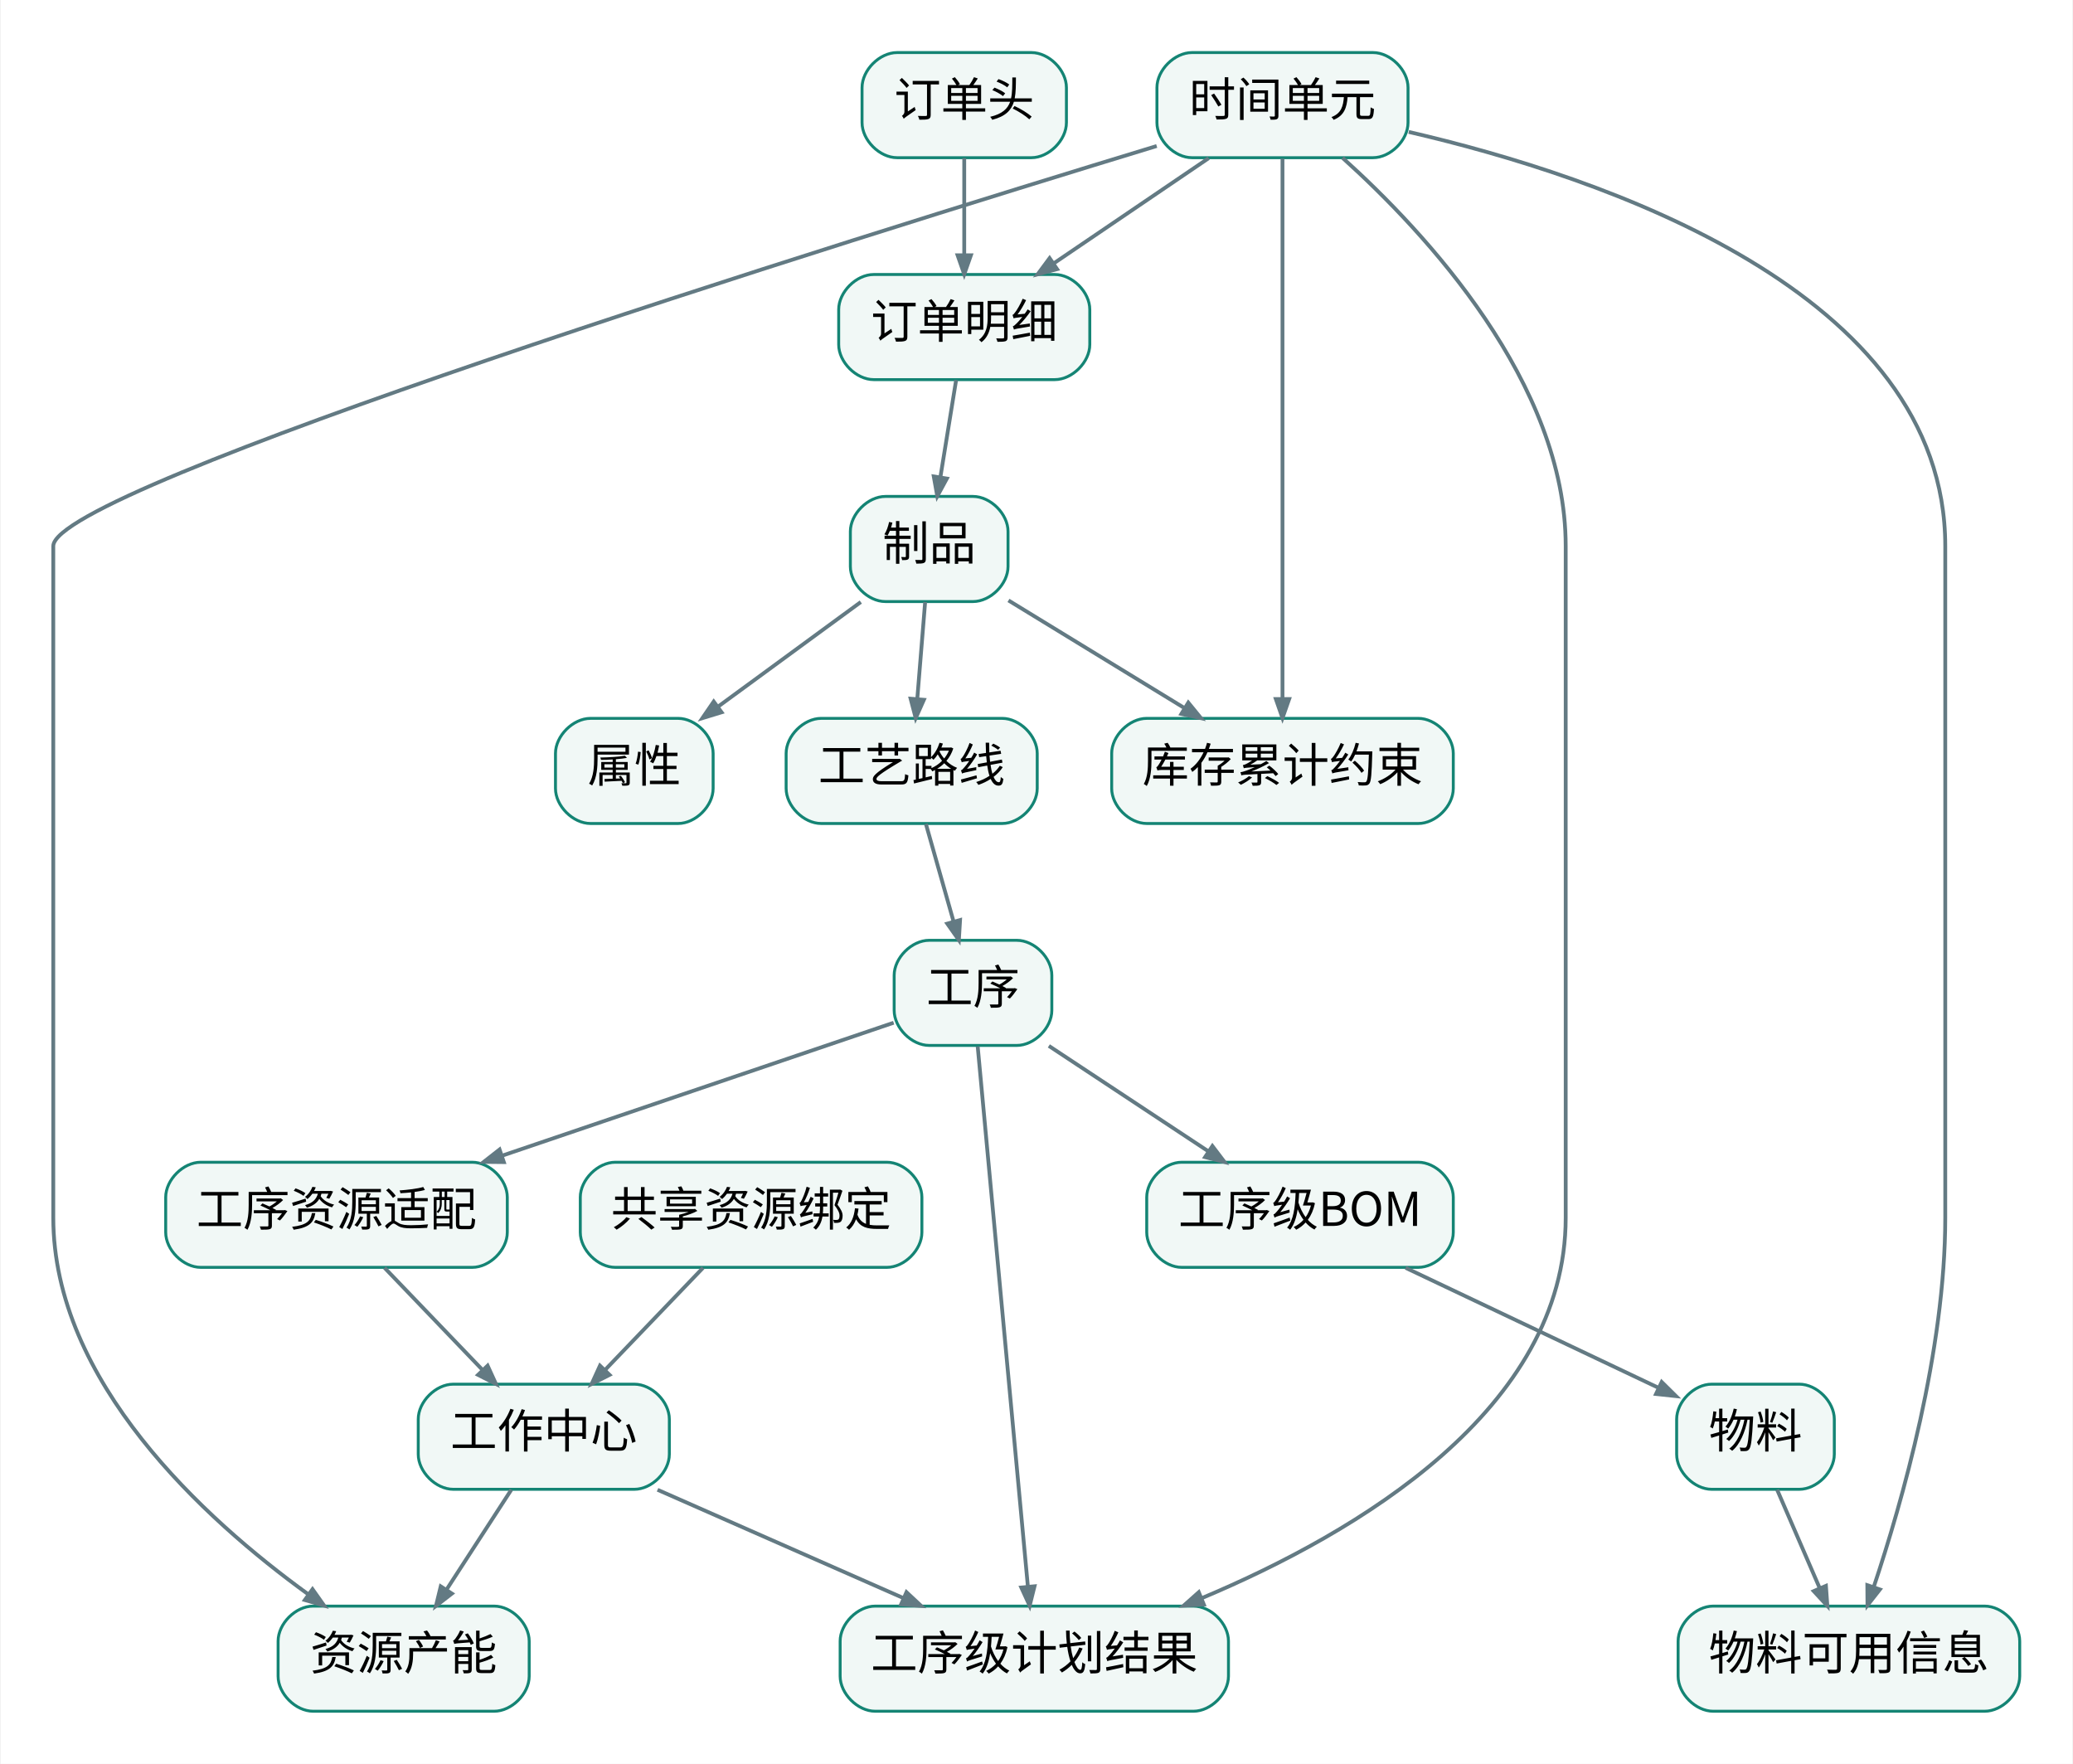
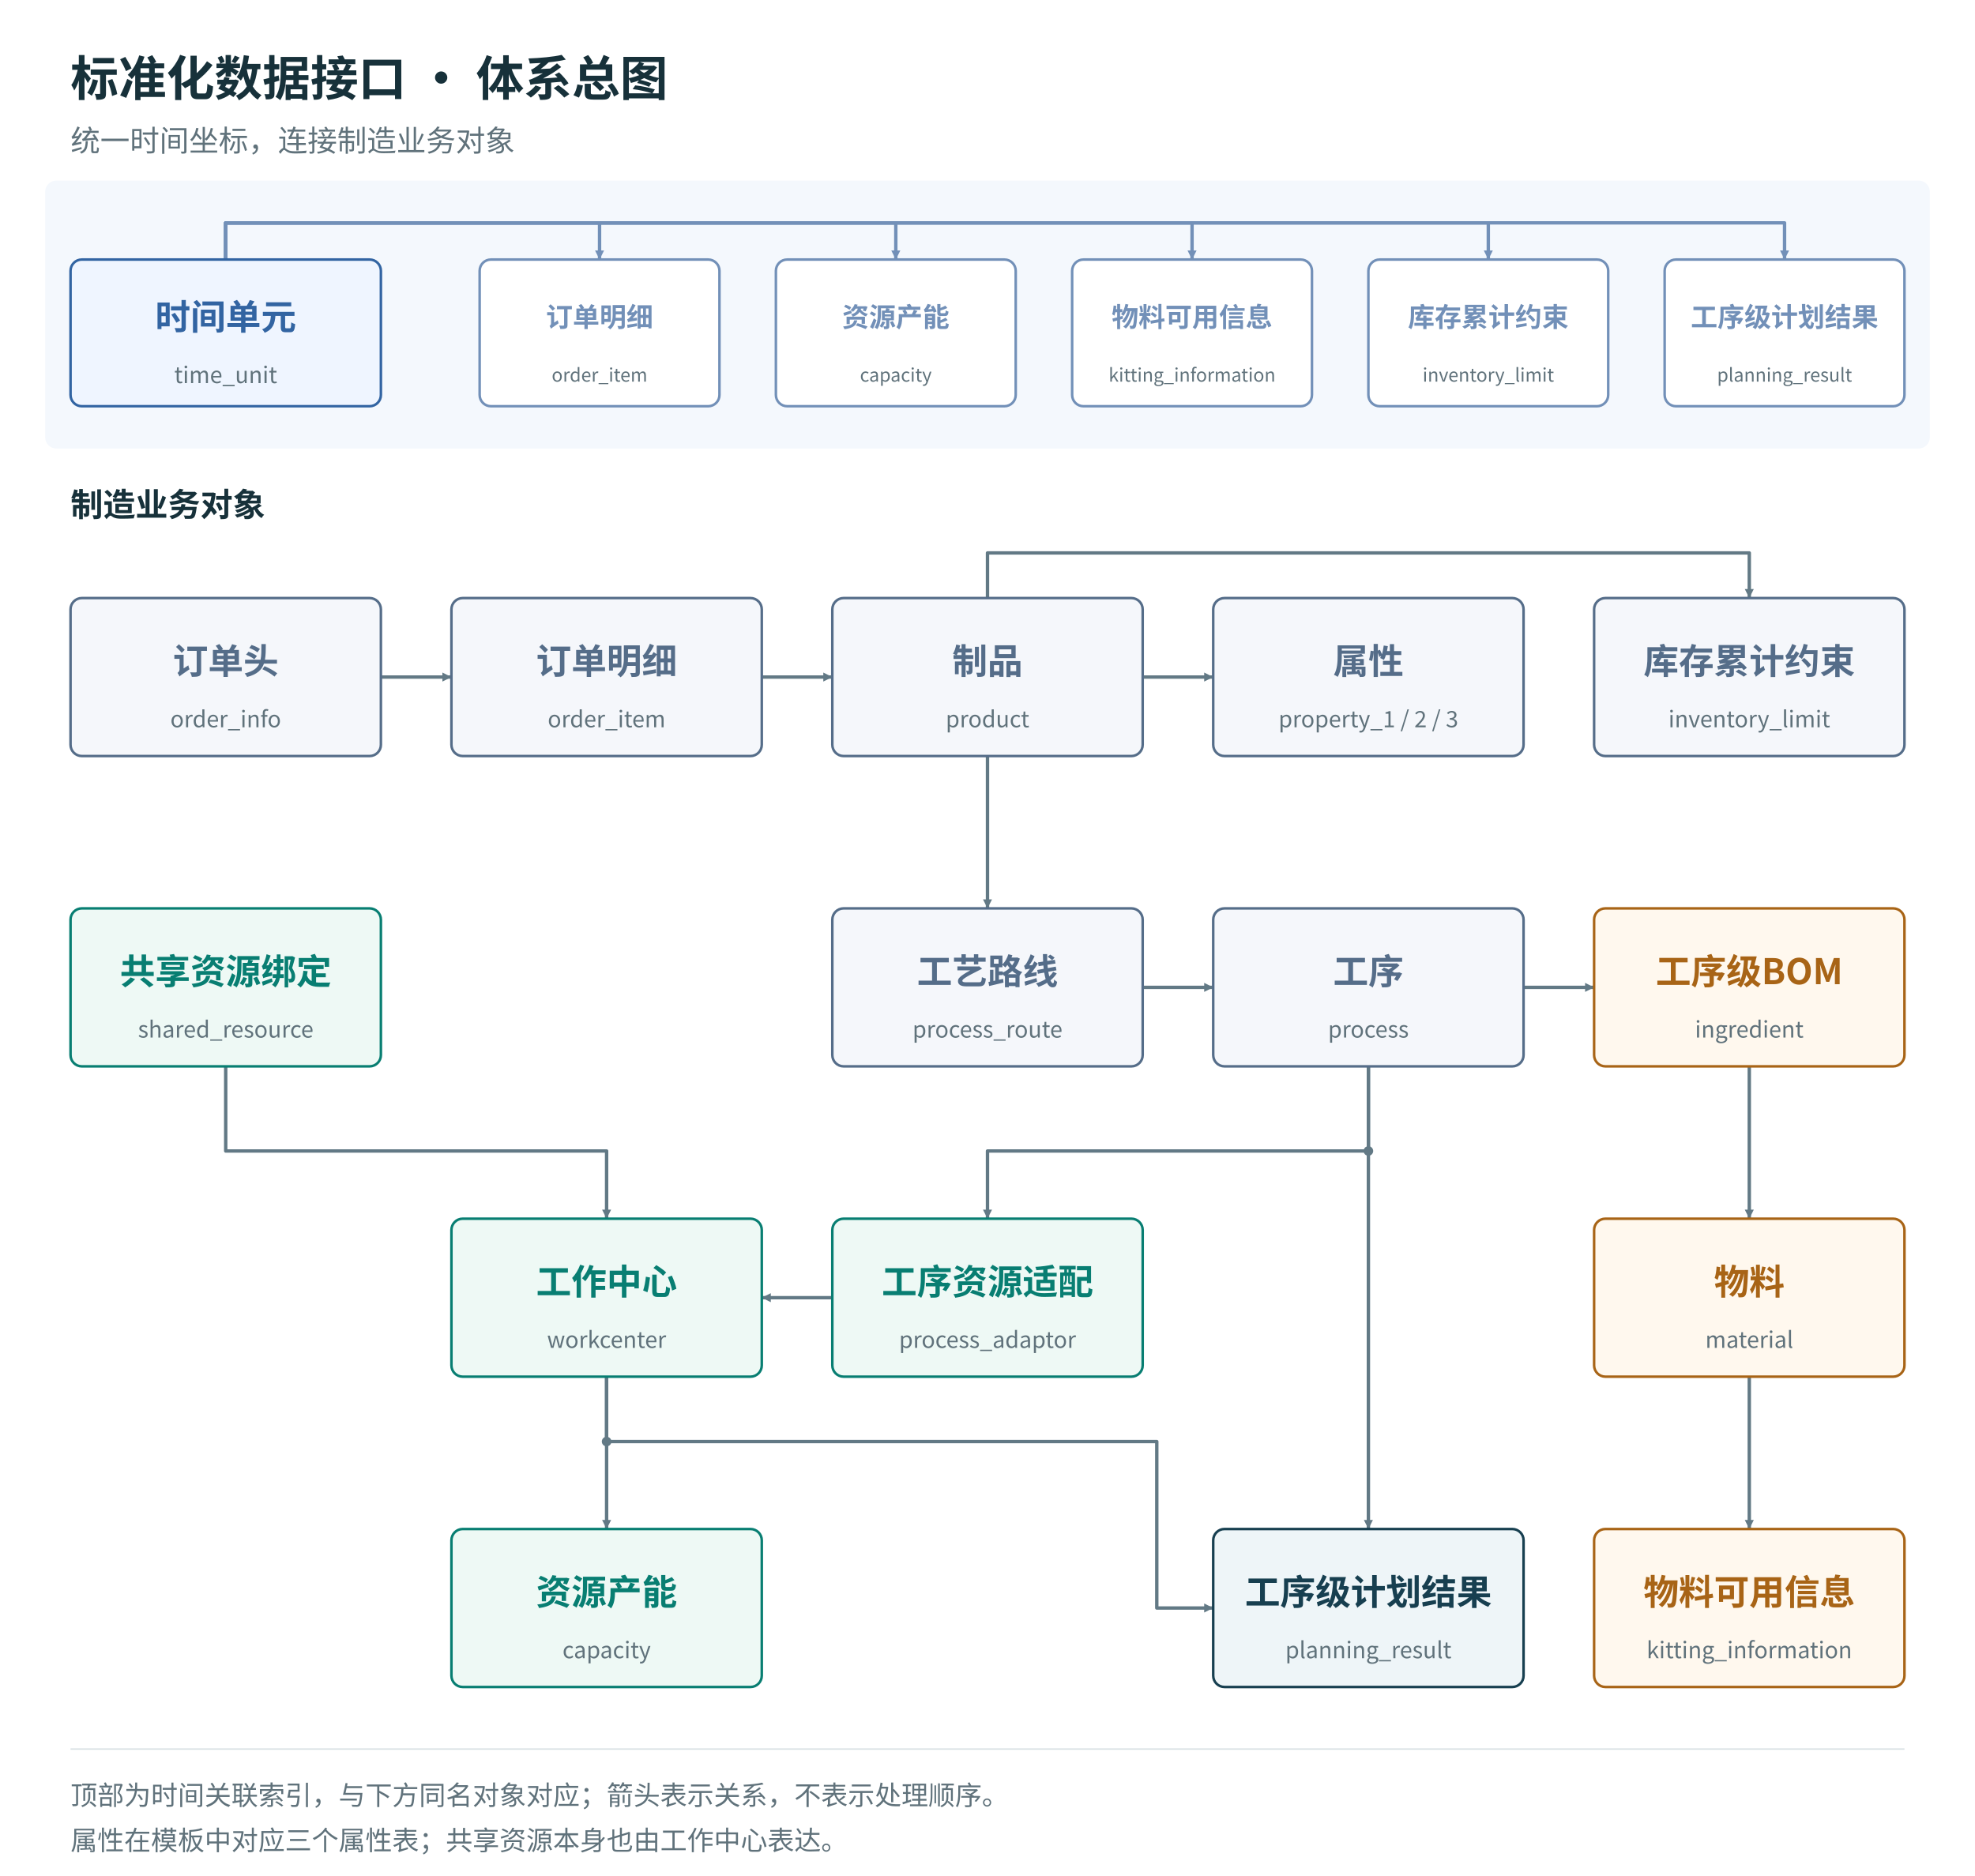
- <svg xmlns="http://www.w3.org/2000/svg" width="710pt" height="604pt" viewBox="0.00 0.00 709.50 604.00">
-   <g id="graph0" class="graph" transform="scale(1 1) rotate(0) translate(18 586)">
-     <polygon fill="white" stroke="transparent" points="-18,18 -18,-586 691.5,-586 691.5,18 -18,18" />
-     <g id="node1" class="node">
-       <path fill="#f1f8f6" stroke="#148474" d="M452,-568C452,-568 390,-568 390,-568 384,-568 378,-562 378,-556 378,-556 378,-544 378,-544 378,-538 384,-532 390,-532 390,-532 452,-532 452,-532 458,-532 464,-538 464,-544 464,-544 464,-556 464,-556 464,-562 458,-568 452,-568" />
-       <text text-anchor="middle" x="421" y="-546.2" font-family="Noto Sans CJK SC" font-size="16.00">时间单元</text>
-     </g>
-     <g id="node2" class="node">
-       <path fill="#f1f8f6" stroke="#148474" d="M343,-492C343,-492 281,-492 281,-492 275,-492 269,-486 269,-480 269,-480 269,-468 269,-468 269,-462 275,-456 281,-456 281,-456 343,-456 343,-456 349,-456 355,-462 355,-468 355,-468 355,-480 355,-480 355,-486 349,-492 343,-492" />
-       <text text-anchor="middle" x="312" y="-470.2" font-family="Noto Sans CJK SC" font-size="16.00">订单明细</text>
-     </g>
-     <g id="edge1" class="edge">
-       <path fill="none" stroke="#637a83" stroke-width="1.3" d="M395.72,-531.84C379.9,-521.1 359.41,-507.19 342.67,-495.82" />
-       <polygon fill="#637a83" stroke="#637a83" stroke-width="1.3" points="343.8,-493.84 337.14,-492.07 341.24,-497.6 343.8,-493.84" />
-     </g>
-     <g id="node3" class="node">
-       <path fill="#f1f8f6" stroke="#148474" d="M151,-36C151,-36 89,-36 89,-36 83,-36 77,-30 77,-24 77,-24 77,-12 77,-12 77,-6 83,0 89,0 89,0 151,0 151,0 157,0 163,-6 163,-12 163,-12 163,-24 163,-24 163,-30 157,-36 151,-36" />
-       <text text-anchor="middle" x="120" y="-14.2" font-family="Noto Sans CJK SC" font-size="16.00">资源产能</text>
-     </g>
-     <g id="edge2" class="edge">
-       <path fill="none" stroke="#637a83" stroke-width="1.3" d="M377.92,-536C270.63,-503.32 0,-418.91 0,-399 0,-399 0,-399 0,-169 0,-112.97 51.69,-65.88 87.22,-40.12" />
-       <polygon fill="#637a83" stroke="#637a83" stroke-width="1.3" points="88.79,-41.79 92.77,-36.17 86.15,-38.09 88.79,-41.79" />
-     </g>
-     <g id="node4" class="node">
-       <path fill="#f1f8f6" stroke="#148474" d="M661.5,-36C661.5,-36 568.5,-36 568.5,-36 562.5,-36 556.5,-30 556.5,-24 556.5,-24 556.5,-12 556.5,-12 556.5,-6 562.5,0 568.5,0 568.5,0 661.5,0 661.5,0 667.5,0 673.5,-6 673.5,-12 673.5,-12 673.5,-24 673.5,-24 673.5,-30 667.5,-36 661.5,-36" />
-       <text text-anchor="middle" x="615" y="-14.2" font-family="Noto Sans CJK SC" font-size="16.00">物料可用信息</text>
-     </g>
-     <g id="edge3" class="edge">
-       <path fill="none" stroke="#637a83" stroke-width="1.3" d="M464.23,-540.83C530.09,-525.59 648,-486.15 648,-399 648,-399 648,-399 648,-169 648,-123.39 633.27,-71.76 623.49,-42.52" />
-       <polygon fill="#637a83" stroke="#637a83" stroke-width="1.3" points="625.61,-41.7 621.36,-36.28 621.31,-43.17 625.61,-41.7" />
-     </g>
-     <g id="node5" class="node">
-       <path fill="#f1f8f6" stroke="#148474" d="M467.5,-340C467.5,-340 374.5,-340 374.5,-340 368.5,-340 362.5,-334 362.5,-328 362.5,-328 362.5,-316 362.5,-316 362.5,-310 368.5,-304 374.5,-304 374.5,-304 467.5,-304 467.5,-304 473.5,-304 479.5,-310 479.5,-316 479.5,-316 479.5,-328 479.5,-328 479.5,-334 473.5,-340 467.5,-340" />
-       <text text-anchor="middle" x="421" y="-318.2" font-family="Noto Sans CJK SC" font-size="16.00">库存累计约束</text>
-     </g>
-     <g id="edge4" class="edge">
-       <path fill="none" stroke="#637a83" stroke-width="1.3" d="M421,-531.64C421,-491.53 421,-392.36 421,-346.7" />
-       <polygon fill="#637a83" stroke="#637a83" stroke-width="1.3" points="423.28,-346.61 421,-340.11 418.73,-346.61 423.28,-346.61" />
-     </g>
-     <g id="node6" class="node">
-       <path fill="#f1f8f6" stroke="#148474" d="M390.5,-36C390.5,-36 281.5,-36 281.5,-36 275.5,-36 269.5,-30 269.5,-24 269.5,-24 269.5,-12 269.5,-12 269.5,-6 275.5,0 281.5,0 281.5,0 390.5,0 390.5,0 396.5,0 402.5,-6 402.5,-12 402.5,-12 402.5,-24 402.5,-24 402.5,-30 396.5,-36 390.5,-36" />
-       <text text-anchor="middle" x="336" y="-14.2" font-family="Noto Sans CJK SC" font-size="16.00">工序级计划结果</text>
-     </g>
-     <g id="edge5" class="edge">
-       <path fill="none" stroke="#637a83" stroke-width="1.3" d="M441.57,-531.95C470.04,-506.3 518,-454.82 518,-399 518,-399 518,-399 518,-169 518,-103.36 446.62,-61.1 393.26,-38.69" />
-       <polygon fill="#637a83" stroke="#637a83" stroke-width="1.3" points="394.06,-36.55 387.18,-36.18 392.33,-40.76 394.06,-36.55" />
-     </g>
-     <g id="node8" class="node">
-       <path fill="#f1f8f6" stroke="#148474" d="M315,-416C315,-416 285,-416 285,-416 279,-416 273,-410 273,-404 273,-404 273,-392 273,-392 273,-386 279,-380 285,-380 285,-380 315,-380 315,-380 321,-380 327,-386 327,-392 327,-392 327,-404 327,-404 327,-410 321,-416 315,-416" />
-       <text text-anchor="middle" x="300" y="-394.2" font-family="Noto Sans CJK SC" font-size="16.00">制品</text>
-     </g>
-     <g id="edge7" class="edge">
-       <path fill="none" stroke="#637a83" stroke-width="1.3" d="M309.22,-455.84C307.61,-445.94 305.57,-433.35 303.82,-422.53" />
-       <polygon fill="#637a83" stroke="#637a83" stroke-width="1.3" points="306.05,-422.12 302.77,-416.07 301.56,-422.85 306.05,-422.12" />
-     </g>
-     <g id="node7" class="node">
-       <path fill="#f1f8f6" stroke="#148474" d="M335,-568C335,-568 289,-568 289,-568 283,-568 277,-562 277,-556 277,-556 277,-544 277,-544 277,-538 283,-532 289,-532 289,-532 335,-532 335,-532 341,-532 347,-538 347,-544 347,-544 347,-556 347,-556 347,-562 341,-568 335,-568" />
-       <text text-anchor="middle" x="312" y="-546.2" font-family="Noto Sans CJK SC" font-size="16.00">订单头</text>
-     </g>
-     <g id="edge6" class="edge">
-       <path fill="none" stroke="#637a83" stroke-width="1.3" d="M312,-531.84C312,-522.03 312,-509.58 312,-498.84" />
-       <polygon fill="#637a83" stroke="#637a83" stroke-width="1.3" points="314.28,-498.57 312,-492.07 309.73,-498.57 314.28,-498.57" />
-     </g>
-     <g id="edge10" class="edge">
-       <path fill="none" stroke="#637a83" stroke-width="1.3" d="M327.15,-380.39C344.96,-369.5 368.37,-355.18 387.36,-343.57" />
-       <polygon fill="#637a83" stroke="#637a83" stroke-width="1.3" points="388.74,-345.4 393.1,-340.06 386.36,-341.52 388.74,-345.4" />
-     </g>
-     <g id="node9" class="node">
-       <path fill="#f1f8f6" stroke="#148474" d="M214,-340C214,-340 184,-340 184,-340 178,-340 172,-334 172,-328 172,-328 172,-316 172,-316 172,-310 178,-304 184,-304 184,-304 214,-304 214,-304 220,-304 226,-310 226,-316 226,-316 226,-328 226,-328 226,-334 220,-340 214,-340" />
-       <text text-anchor="middle" x="199" y="-318.2" font-family="Noto Sans CJK SC" font-size="16.00">属性</text>
-     </g>
-     <g id="edge8" class="edge">
-       <path fill="none" stroke="#637a83" stroke-width="1.3" d="M276.57,-379.84C262.04,-369.19 243.26,-355.43 227.82,-344.12" />
-       <polygon fill="#637a83" stroke="#637a83" stroke-width="1.3" points="228.89,-342.08 222.3,-340.07 226.2,-345.75 228.89,-342.08" />
-     </g>
-     <g id="node10" class="node">
-       <path fill="#f1f8f6" stroke="#148474" d="M325,-340C325,-340 263,-340 263,-340 257,-340 251,-334 251,-328 251,-328 251,-316 251,-316 251,-310 257,-304 263,-304 263,-304 325,-304 325,-304 331,-304 337,-310 337,-316 337,-316 337,-328 337,-328 337,-334 331,-340 325,-340" />
-       <text text-anchor="middle" x="294" y="-318.2" font-family="Noto Sans CJK SC" font-size="16.00">工艺路线</text>
-     </g>
-     <g id="edge9" class="edge">
-       <path fill="none" stroke="#637a83" stroke-width="1.3" d="M298.61,-379.84C297.81,-370.03 296.8,-357.58 295.93,-346.84" />
-       <polygon fill="#637a83" stroke="#637a83" stroke-width="1.3" points="298.18,-346.36 295.38,-340.07 293.64,-346.73 298.18,-346.36" />
-     </g>
-     <g id="node11" class="node">
-       <path fill="#f1f8f6" stroke="#148474" d="M330,-264C330,-264 300,-264 300,-264 294,-264 288,-258 288,-252 288,-252 288,-240 288,-240 288,-234 294,-228 300,-228 300,-228 330,-228 330,-228 336,-228 342,-234 342,-240 342,-240 342,-252 342,-252 342,-258 336,-264 330,-264" />
-       <text text-anchor="middle" x="315" y="-242.2" font-family="Noto Sans CJK SC" font-size="16.00">工序</text>
-     </g>
-     <g id="edge11" class="edge">
-       <path fill="none" stroke="#637a83" stroke-width="1.3" d="M298.87,-303.84C301.68,-293.94 305.25,-281.35 308.32,-270.53" />
-       <polygon fill="#637a83" stroke="#637a83" stroke-width="1.3" points="310.57,-270.94 310.16,-264.07 306.19,-269.7 310.57,-270.94" />
-     </g>
-     <g id="edge19" class="edge">
-       <path fill="none" stroke="#637a83" stroke-width="1.3" d="M316.61,-227.64C320.34,-187.53 329.56,-88.36 333.8,-42.7" />
-       <polygon fill="#637a83" stroke="#637a83" stroke-width="1.3" points="336.07,-42.79 334.41,-36.11 331.54,-42.37 336.07,-42.79" />
-     </g>
-     <g id="node12" class="node">
-       <path fill="#f1f8f6" stroke="#148474" d="M143.5,-188C143.5,-188 50.5,-188 50.5,-188 44.5,-188 38.5,-182 38.5,-176 38.5,-176 38.5,-164 38.5,-164 38.5,-158 44.5,-152 50.5,-152 50.5,-152 143.5,-152 143.5,-152 149.5,-152 155.5,-158 155.5,-164 155.5,-164 155.5,-176 155.5,-176 155.5,-182 149.5,-188 143.5,-188" />
-       <text text-anchor="middle" x="97" y="-166.2" font-family="Noto Sans CJK SC" font-size="16.00">工序资源适配</text>
-     </g>
-     <g id="edge12" class="edge">
-       <path fill="none" stroke="#637a83" stroke-width="1.3" d="M287.83,-235.78C254.43,-224.44 196.88,-204.9 153.69,-190.24" />
-       <polygon fill="#637a83" stroke="#637a83" stroke-width="1.3" points="154.31,-188.05 147.43,-188.12 152.85,-192.36 154.31,-188.05" />
-     </g>
-     <g id="node15" class="node">
-       <path fill="#f1f8f6" stroke="#148474" d="M467.5,-188C467.5,-188 386.5,-188 386.5,-188 380.5,-188 374.5,-182 374.5,-176 374.5,-176 374.5,-164 374.5,-164 374.5,-158 380.5,-152 386.5,-152 386.5,-152 467.5,-152 467.5,-152 473.5,-152 479.5,-158 479.5,-164 479.5,-164 479.5,-176 479.5,-176 479.5,-182 473.5,-188 467.5,-188" />
-       <text text-anchor="middle" x="427" y="-166.2" font-family="Noto Sans CJK SC" font-size="16.00">工序级BOM</text>
-     </g>
-     <g id="edge16" class="edge">
-       <path fill="none" stroke="#637a83" stroke-width="1.3" d="M340.98,-227.84C357.23,-217.1 378.28,-203.19 395.49,-191.82" />
-       <polygon fill="#637a83" stroke="#637a83" stroke-width="1.3" points="397,-193.55 401.16,-188.07 394.49,-189.76 397,-193.55" />
-     </g>
-     <g id="node13" class="node">
-       <path fill="#f1f8f6" stroke="#148474" d="M199,-112C199,-112 137,-112 137,-112 131,-112 125,-106 125,-100 125,-100 125,-88 125,-88 125,-82 131,-76 137,-76 137,-76 199,-76 199,-76 205,-76 211,-82 211,-88 211,-88 211,-100 211,-100 211,-106 205,-112 199,-112" />
-       <text text-anchor="middle" x="168" y="-90.2" font-family="Noto Sans CJK SC" font-size="16.00">工作中心</text>
-     </g>
-     <g id="edge13" class="edge">
-       <path fill="none" stroke="#637a83" stroke-width="1.3" d="M113.47,-151.84C123.41,-141.47 136.19,-128.15 146.88,-117.02" />
-       <polygon fill="#637a83" stroke="#637a83" stroke-width="1.3" points="148.76,-118.34 151.62,-112.07 145.48,-115.19 148.76,-118.34" />
-     </g>
-     <g id="edge14" class="edge">
-       <path fill="none" stroke="#637a83" stroke-width="1.3" d="M156.87,-75.84C150.26,-65.66 141.82,-52.63 134.67,-41.62" />
-       <polygon fill="#637a83" stroke="#637a83" stroke-width="1.3" points="136.52,-40.29 131.07,-36.07 132.7,-42.76 136.52,-40.29" />
-     </g>
-     <g id="edge20" class="edge">
-       <path fill="none" stroke="#637a83" stroke-width="1.3" d="M206.96,-75.84C232.09,-64.77 264.85,-50.34 291.07,-38.79" />
-       <polygon fill="#637a83" stroke="#637a83" stroke-width="1.3" points="292.22,-40.77 297.25,-36.07 290.38,-36.61 292.22,-40.77" />
-     </g>
-     <g id="node14" class="node">
-       <path fill="#f1f8f6" stroke="#148474" d="M285.5,-188C285.5,-188 192.5,-188 192.5,-188 186.5,-188 180.5,-182 180.5,-176 180.5,-176 180.5,-164 180.5,-164 180.5,-158 186.5,-152 192.5,-152 192.5,-152 285.5,-152 285.5,-152 291.5,-152 297.5,-158 297.5,-164 297.5,-164 297.5,-176 297.5,-176 297.5,-182 291.5,-188 285.5,-188" />
-       <text text-anchor="middle" x="239" y="-166.2" font-family="Noto Sans CJK SC" font-size="16.00">共享资源绑定</text>
-     </g>
-     <g id="edge15" class="edge">
-       <path fill="none" stroke="#637a83" stroke-width="1.3" d="M222.53,-151.84C212.59,-141.47 199.81,-128.15 189.12,-117.02" />
-       <polygon fill="#637a83" stroke="#637a83" stroke-width="1.3" points="190.52,-115.19 184.38,-112.07 187.24,-118.34 190.52,-115.19" />
-     </g>
-     <g id="node16" class="node">
-       <path fill="#f1f8f6" stroke="#148474" d="M598,-112C598,-112 568,-112 568,-112 562,-112 556,-106 556,-100 556,-100 556,-88 556,-88 556,-82 562,-76 568,-76 568,-76 598,-76 598,-76 604,-76 610,-82 610,-88 610,-88 610,-100 610,-100 610,-106 604,-112 598,-112" />
-       <text text-anchor="middle" x="583" y="-90.2" font-family="Noto Sans CJK SC" font-size="16.00">物料</text>
-     </g>
-     <g id="edge17" class="edge">
-       <path fill="none" stroke="#637a83" stroke-width="1.3" d="M463.18,-151.84C489.35,-139.43 524.42,-122.79 549.86,-110.72" />
-       <polygon fill="#637a83" stroke="#637a83" stroke-width="1.3" points="550.88,-112.75 555.78,-107.91 548.93,-108.64 550.88,-112.75" />
-     </g>
-     <g id="edge18" class="edge">
-       <path fill="none" stroke="#637a83" stroke-width="1.3" d="M590.42,-75.84C594.74,-65.84 600.25,-53.11 604.96,-42.23" />
-       <polygon fill="#637a83" stroke="#637a83" stroke-width="1.3" points="607.13,-42.94 607.62,-36.07 602.95,-41.13 607.13,-42.94" />
-     </g>
+ <svg xmlns="http://www.w3.org/2000/svg" viewBox="0 0 1400 1330" width="1400" height="1330" role="img" aria-labelledby="map-title map-description" font-family="'Noto Sans CJK SC', 'Microsoft YaHei', Arial, sans-serif">
+   <defs>
+     <marker id="business-arrow" viewBox="0 0 10 10" refX="9" refY="5" markerWidth="8" markerHeight="8" orient="auto" markerUnits="userSpaceOnUse">
+       <path d="M 1 1 L 9 5 L 1 9 Z" fill="#627985" />
+     </marker>
+     <marker id="time-arrow" viewBox="0 0 10 10" refX="9" refY="5" markerWidth="8" markerHeight="8" orient="auto" markerUnits="userSpaceOnUse">
+       <path d="M 1 1 L 9 5 L 1 9 Z" fill="#7290b8" />
+     </marker>
+   </defs>
+   <rect width="1400" height="1330" fill="#ffffff" />
+   <text x="50" y="56" font-size="34" font-weight="700" fill="#17313a" text-anchor="start" dominant-baseline="middle">标准化数据接口 · 体系总图</text>
+   <text x="50" y="100" font-size="21" font-weight="400" fill="#60727b" text-anchor="start" dominant-baseline="middle">统一时间坐标，连接制造业务对象</text>
+   <rect x="32" y="128" width="1336" height="190" rx="8" fill="#f4f8fd" />
+   <g class="edge" data-from="T" data-to="D">
+     <path d="M 160 184 L 160 158 L 425 158 L 425 184" fill="none" stroke="#7290b8" stroke-width="2.4" stroke-linejoin="round" stroke-linecap="round" marker-end="url(#time-arrow)" />
  </g>
+   <g class="edge" data-from="T" data-to="C">
+     <path d="M 160 184 L 160 158 L 635 158 L 635 184" fill="none" stroke="#7290b8" stroke-width="2.4" stroke-linejoin="round" stroke-linecap="round" marker-end="url(#time-arrow)" />
+   </g>
+   <g class="edge" data-from="T" data-to="K">
+     <path d="M 160 184 L 160 158 L 845 158 L 845 184" fill="none" stroke="#7290b8" stroke-width="2.4" stroke-linejoin="round" stroke-linecap="round" marker-end="url(#time-arrow)" />
+   </g>
+   <g class="edge" data-from="T" data-to="I">
+     <path d="M 160 184 L 160 158 L 1055 158 L 1055 184" fill="none" stroke="#7290b8" stroke-width="2.4" stroke-linejoin="round" stroke-linecap="round" marker-end="url(#time-arrow)" />
+   </g>
+   <g class="edge" data-from="T" data-to="R">
+     <path d="M 160 184 L 160 158 L 1265 158 L 1265 184" fill="none" stroke="#7290b8" stroke-width="2.4" stroke-linejoin="round" stroke-linecap="round" marker-end="url(#time-arrow)" />
+   </g>
+   <g class="edge" data-from="O" data-to="D">
+     <path d="M 270 480 L 320 480" fill="none" stroke="#627985" stroke-width="2.4" stroke-linejoin="round" stroke-linecap="round" marker-end="url(#business-arrow)" />
+   </g>
+   <g class="edge" data-from="D" data-to="P">
+     <path d="M 540 480 L 590 480" fill="none" stroke="#627985" stroke-width="2.4" stroke-linejoin="round" stroke-linecap="round" marker-end="url(#business-arrow)" />
+   </g>
+   <g class="edge" data-from="P" data-to="A">
+     <path d="M 810 480 L 860 480" fill="none" stroke="#627985" stroke-width="2.4" stroke-linejoin="round" stroke-linecap="round" marker-end="url(#business-arrow)" />
+   </g>
+   <g class="edge" data-from="P" data-to="RT">
+     <path d="M 700 536 L 700 644" fill="none" stroke="#627985" stroke-width="2.4" stroke-linejoin="round" stroke-linecap="round" marker-end="url(#business-arrow)" />
+   </g>
+   <g class="edge" data-from="P" data-to="I">
+     <path d="M 700 424 L 700 392 L 1240 392 L 1240 424" fill="none" stroke="#627985" stroke-width="2.4" stroke-linejoin="round" stroke-linecap="round" marker-end="url(#business-arrow)" />
+   </g>
+   <g class="edge" data-from="RT" data-to="OP">
+     <path d="M 810 700 L 860 700" fill="none" stroke="#627985" stroke-width="2.4" stroke-linejoin="round" stroke-linecap="round" marker-end="url(#business-arrow)" />
+   </g>
+   <g class="edge" data-from="OP" data-to="PA">
+     <path d="M 970 756 L 970 816 L 700 816 L 700 864" fill="none" stroke="#627985" stroke-width="2.4" stroke-linejoin="round" stroke-linecap="round" marker-end="url(#business-arrow)" />
+   </g>
+   <g class="edge" data-from="PA" data-to="W">
+     <path d="M 590 920 L 540 920" fill="none" stroke="#627985" stroke-width="2.4" stroke-linejoin="round" stroke-linecap="round" marker-end="url(#business-arrow)" />
+   </g>
+   <g class="edge" data-from="W" data-to="C">
+     <path d="M 430 976 L 430 1084" fill="none" stroke="#627985" stroke-width="2.4" stroke-linejoin="round" stroke-linecap="round" marker-end="url(#business-arrow)" />
+   </g>
+   <g class="edge" data-from="S" data-to="W">
+     <path d="M 160 756 L 160 816 L 430 816 L 430 864" fill="none" stroke="#627985" stroke-width="2.4" stroke-linejoin="round" stroke-linecap="round" marker-end="url(#business-arrow)" />
+   </g>
+   <g class="edge" data-from="OP" data-to="B">
+     <path d="M 1080 700 L 1130 700" fill="none" stroke="#627985" stroke-width="2.4" stroke-linejoin="round" stroke-linecap="round" marker-end="url(#business-arrow)" />
+   </g>
+   <g class="edge" data-from="B" data-to="M">
+     <path d="M 1240 756 L 1240 864" fill="none" stroke="#627985" stroke-width="2.4" stroke-linejoin="round" stroke-linecap="round" marker-end="url(#business-arrow)" />
+   </g>
+   <g class="edge" data-from="M" data-to="K">
+     <path d="M 1240 976 L 1240 1084" fill="none" stroke="#627985" stroke-width="2.4" stroke-linejoin="round" stroke-linecap="round" marker-end="url(#business-arrow)" />
+   </g>
+   <g class="edge" data-from="OP" data-to="R">
+     <path d="M 970 756 L 970 1084" fill="none" stroke="#627985" stroke-width="2.4" stroke-linejoin="round" stroke-linecap="round" marker-end="url(#business-arrow)" />
+   </g>
+   <g class="edge" data-from="W" data-to="R">
+     <path d="M 430 976 L 430 1022 L 820 1022 L 820 1140 L 860 1140" fill="none" stroke="#627985" stroke-width="2.4" stroke-linejoin="round" stroke-linecap="round" marker-end="url(#business-arrow)" />
+   </g>
+   <circle cx="970" cy="816" r="3.4" fill="#627985" />
+   <circle cx="430" cy="1022" r="3.4" fill="#627985" />
+   <text x="50" y="358" font-size="23" font-weight="600" fill="#17313a" text-anchor="start" dominant-baseline="middle">制造业务对象</text>
+   <g class="node" data-id="T">
+     <rect x="50.0" y="184.0" width="220" height="104" rx="8" fill="#eff5ff" stroke="#3264a2" stroke-width="1.8" />
+     <text x="160" y="225" font-size="25" font-weight="600" fill="#3264a2" text-anchor="middle" dominant-baseline="middle">时间单元</text>
+     <text x="160" y="266" font-size="16" font-weight="400" fill="#60727b" text-anchor="middle" dominant-baseline="middle">time_unit</text>
+   </g>
+   <g class="node" data-id="D">
+     <rect x="320.0" y="424.0" width="220" height="112" rx="8" fill="#f5f7fb" stroke="#556d89" stroke-width="1.8" />
+     <text x="430" y="469" font-size="25" font-weight="600" fill="#556d89" text-anchor="middle" dominant-baseline="middle">订单明细</text>
+     <text x="430" y="510" font-size="16" font-weight="400" fill="#60727b" text-anchor="middle" dominant-baseline="middle">order_item</text>
+   </g>
+   <g class="node" data-id="C">
+     <rect x="320.0" y="1084.0" width="220" height="112" rx="8" fill="#eef9f5" stroke="#087e72" stroke-width="1.8" />
+     <text x="430" y="1129" font-size="25" font-weight="600" fill="#087e72" text-anchor="middle" dominant-baseline="middle">资源产能</text>
+     <text x="430" y="1170" font-size="16" font-weight="400" fill="#60727b" text-anchor="middle" dominant-baseline="middle">capacity</text>
+   </g>
+   <g class="node" data-id="K">
+     <rect x="1130.0" y="1084.0" width="220" height="112" rx="8" fill="#fff8ee" stroke="#a86416" stroke-width="1.8" />
+     <text x="1240" y="1129" font-size="25" font-weight="600" fill="#a86416" text-anchor="middle" dominant-baseline="middle">物料可用信息</text>
+     <text x="1240" y="1170" font-size="16" font-weight="400" fill="#60727b" text-anchor="middle" dominant-baseline="middle">kitting_information</text>
+   </g>
+   <g class="node" data-id="I">
+     <rect x="1130.0" y="424.0" width="220" height="112" rx="8" fill="#f5f7fb" stroke="#556d89" stroke-width="1.8" />
+     <text x="1240" y="469" font-size="25" font-weight="600" fill="#556d89" text-anchor="middle" dominant-baseline="middle">库存累计约束</text>
+     <text x="1240" y="510" font-size="16" font-weight="400" fill="#60727b" text-anchor="middle" dominant-baseline="middle">inventory_limit</text>
+   </g>
+   <g class="node" data-id="R">
+     <rect x="860.0" y="1084.0" width="220" height="112" rx="8" fill="#eef5f8" stroke="#173f50" stroke-width="1.8" />
+     <text x="970" y="1129" font-size="25" font-weight="600" fill="#173f50" text-anchor="middle" dominant-baseline="middle">工序级计划结果</text>
+     <text x="970" y="1170" font-size="16" font-weight="400" fill="#60727b" text-anchor="middle" dominant-baseline="middle">planning_result</text>
+   </g>
+   <g class="node" data-id="O">
+     <rect x="50.0" y="424.0" width="220" height="112" rx="8" fill="#f5f7fb" stroke="#556d89" stroke-width="1.8" />
+     <text x="160" y="469" font-size="25" font-weight="600" fill="#556d89" text-anchor="middle" dominant-baseline="middle">订单头</text>
+     <text x="160" y="510" font-size="16" font-weight="400" fill="#60727b" text-anchor="middle" dominant-baseline="middle">order_info</text>
+   </g>
+   <g class="node" data-id="P">
+     <rect x="590.0" y="424.0" width="220" height="112" rx="8" fill="#f5f7fb" stroke="#556d89" stroke-width="1.8" />
+     <text x="700" y="469" font-size="25" font-weight="600" fill="#556d89" text-anchor="middle" dominant-baseline="middle">制品</text>
+     <text x="700" y="510" font-size="16" font-weight="400" fill="#60727b" text-anchor="middle" dominant-baseline="middle">product</text>
+   </g>
+   <g class="node" data-id="A">
+     <rect x="860.0" y="424.0" width="220" height="112" rx="8" fill="#f5f7fb" stroke="#556d89" stroke-width="1.8" />
+     <text x="970" y="469" font-size="25" font-weight="600" fill="#556d89" text-anchor="middle" dominant-baseline="middle">属性</text>
+     <text x="970" y="510" font-size="16" font-weight="400" fill="#60727b" text-anchor="middle" dominant-baseline="middle">property_1 / 2 / 3</text>
+   </g>
+   <g class="node" data-id="RT">
+     <rect x="590.0" y="644.0" width="220" height="112" rx="8" fill="#f5f7fb" stroke="#556d89" stroke-width="1.8" />
+     <text x="700" y="689" font-size="25" font-weight="600" fill="#556d89" text-anchor="middle" dominant-baseline="middle">工艺路线</text>
+     <text x="700" y="730" font-size="16" font-weight="400" fill="#60727b" text-anchor="middle" dominant-baseline="middle">process_route</text>
+   </g>
+   <g class="node" data-id="OP">
+     <rect x="860.0" y="644.0" width="220" height="112" rx="8" fill="#f5f7fb" stroke="#556d89" stroke-width="1.8" />
+     <text x="970" y="689" font-size="25" font-weight="600" fill="#556d89" text-anchor="middle" dominant-baseline="middle">工序</text>
+     <text x="970" y="730" font-size="16" font-weight="400" fill="#60727b" text-anchor="middle" dominant-baseline="middle">process</text>
+   </g>
+   <g class="node" data-id="PA">
+     <rect x="590.0" y="864.0" width="220" height="112" rx="8" fill="#eef9f5" stroke="#087e72" stroke-width="1.8" />
+     <text x="700" y="909" font-size="25" font-weight="600" fill="#087e72" text-anchor="middle" dominant-baseline="middle">工序资源适配</text>
+     <text x="700" y="950" font-size="16" font-weight="400" fill="#60727b" text-anchor="middle" dominant-baseline="middle">process_adaptor</text>
+   </g>
+   <g class="node" data-id="W">
+     <rect x="320.0" y="864.0" width="220" height="112" rx="8" fill="#eef9f5" stroke="#087e72" stroke-width="1.8" />
+     <text x="430" y="909" font-size="25" font-weight="600" fill="#087e72" text-anchor="middle" dominant-baseline="middle">工作中心</text>
+     <text x="430" y="950" font-size="16" font-weight="400" fill="#60727b" text-anchor="middle" dominant-baseline="middle">workcenter</text>
+   </g>
+   <g class="node" data-id="S">
+     <rect x="50.0" y="644.0" width="220" height="112" rx="8" fill="#eef9f5" stroke="#087e72" stroke-width="1.8" />
+     <text x="160" y="689" font-size="25" font-weight="600" fill="#087e72" text-anchor="middle" dominant-baseline="middle">共享资源绑定</text>
+     <text x="160" y="730" font-size="16" font-weight="400" fill="#60727b" text-anchor="middle" dominant-baseline="middle">shared_resource</text>
+   </g>
+   <g class="node" data-id="B">
+     <rect x="1130.0" y="644.0" width="220" height="112" rx="8" fill="#fff8ee" stroke="#a86416" stroke-width="1.8" />
+     <text x="1240" y="689" font-size="25" font-weight="600" fill="#a86416" text-anchor="middle" dominant-baseline="middle">工序级BOM</text>
+     <text x="1240" y="730" font-size="16" font-weight="400" fill="#60727b" text-anchor="middle" dominant-baseline="middle">ingredient</text>
+   </g>
+   <g class="node" data-id="M">
+     <rect x="1130.0" y="864.0" width="220" height="112" rx="8" fill="#fff8ee" stroke="#a86416" stroke-width="1.8" />
+     <text x="1240" y="909" font-size="25" font-weight="600" fill="#a86416" text-anchor="middle" dominant-baseline="middle">物料</text>
+     <text x="1240" y="950" font-size="16" font-weight="400" fill="#60727b" text-anchor="middle" dominant-baseline="middle">material</text>
+   </g>
+   <g class="reference" data-ref="D">
+     <rect x="340.0" y="184.0" width="170" height="104" rx="8" fill="#ffffff" stroke="#7290b8" stroke-width="1.8" />
+     <text x="425" y="225" font-size="19" font-weight="600" fill="#7290b8" text-anchor="middle" dominant-baseline="middle">订单明细</text>
+     <text x="425" y="266" font-size="13" font-weight="400" fill="#60727b" text-anchor="middle" dominant-baseline="middle">order_item</text>
+   </g>
+   <g class="reference" data-ref="C">
+     <rect x="550.0" y="184.0" width="170" height="104" rx="8" fill="#ffffff" stroke="#7290b8" stroke-width="1.8" />
+     <text x="635" y="225" font-size="19" font-weight="600" fill="#7290b8" text-anchor="middle" dominant-baseline="middle">资源产能</text>
+     <text x="635" y="266" font-size="13" font-weight="400" fill="#60727b" text-anchor="middle" dominant-baseline="middle">capacity</text>
+   </g>
+   <g class="reference" data-ref="K">
+     <rect x="760.0" y="184.0" width="170" height="104" rx="8" fill="#ffffff" stroke="#7290b8" stroke-width="1.8" />
+     <text x="845" y="225" font-size="19" font-weight="600" fill="#7290b8" text-anchor="middle" dominant-baseline="middle">物料可用信息</text>
+     <text x="845" y="266" font-size="13" font-weight="400" fill="#60727b" text-anchor="middle" dominant-baseline="middle">kitting_information</text>
+   </g>
+   <g class="reference" data-ref="I">
+     <rect x="970.0" y="184.0" width="170" height="104" rx="8" fill="#ffffff" stroke="#7290b8" stroke-width="1.8" />
+     <text x="1055" y="225" font-size="19" font-weight="600" fill="#7290b8" text-anchor="middle" dominant-baseline="middle">库存累计约束</text>
+     <text x="1055" y="266" font-size="13" font-weight="400" fill="#60727b" text-anchor="middle" dominant-baseline="middle">inventory_limit</text>
+   </g>
+   <g class="reference" data-ref="R">
+     <rect x="1180.0" y="184.0" width="170" height="104" rx="8" fill="#ffffff" stroke="#7290b8" stroke-width="1.8" />
+     <text x="1265" y="225" font-size="19" font-weight="600" fill="#7290b8" text-anchor="middle" dominant-baseline="middle">工序级计划结果</text>
+     <text x="1265" y="266" font-size="13" font-weight="400" fill="#60727b" text-anchor="middle" dominant-baseline="middle">planning_result</text>
+   </g>
+   <line x1="50" y1="1240" x2="1350" y2="1240" stroke="#d9e1e5" />
+   <text x="50" y="1273" font-size="19" font-weight="400" fill="#60727b" text-anchor="start" dominant-baseline="middle">顶部为时间关联索引，与下方同名对象对应；箭头表示关系，不表示处理顺序。</text>
+   <text x="50" y="1305" font-size="19" font-weight="400" fill="#60727b" text-anchor="start" dominant-baseline="middle">属性在模板中对应三个属性表；共享资源本身也由工作中心表达。</text>
</svg>
